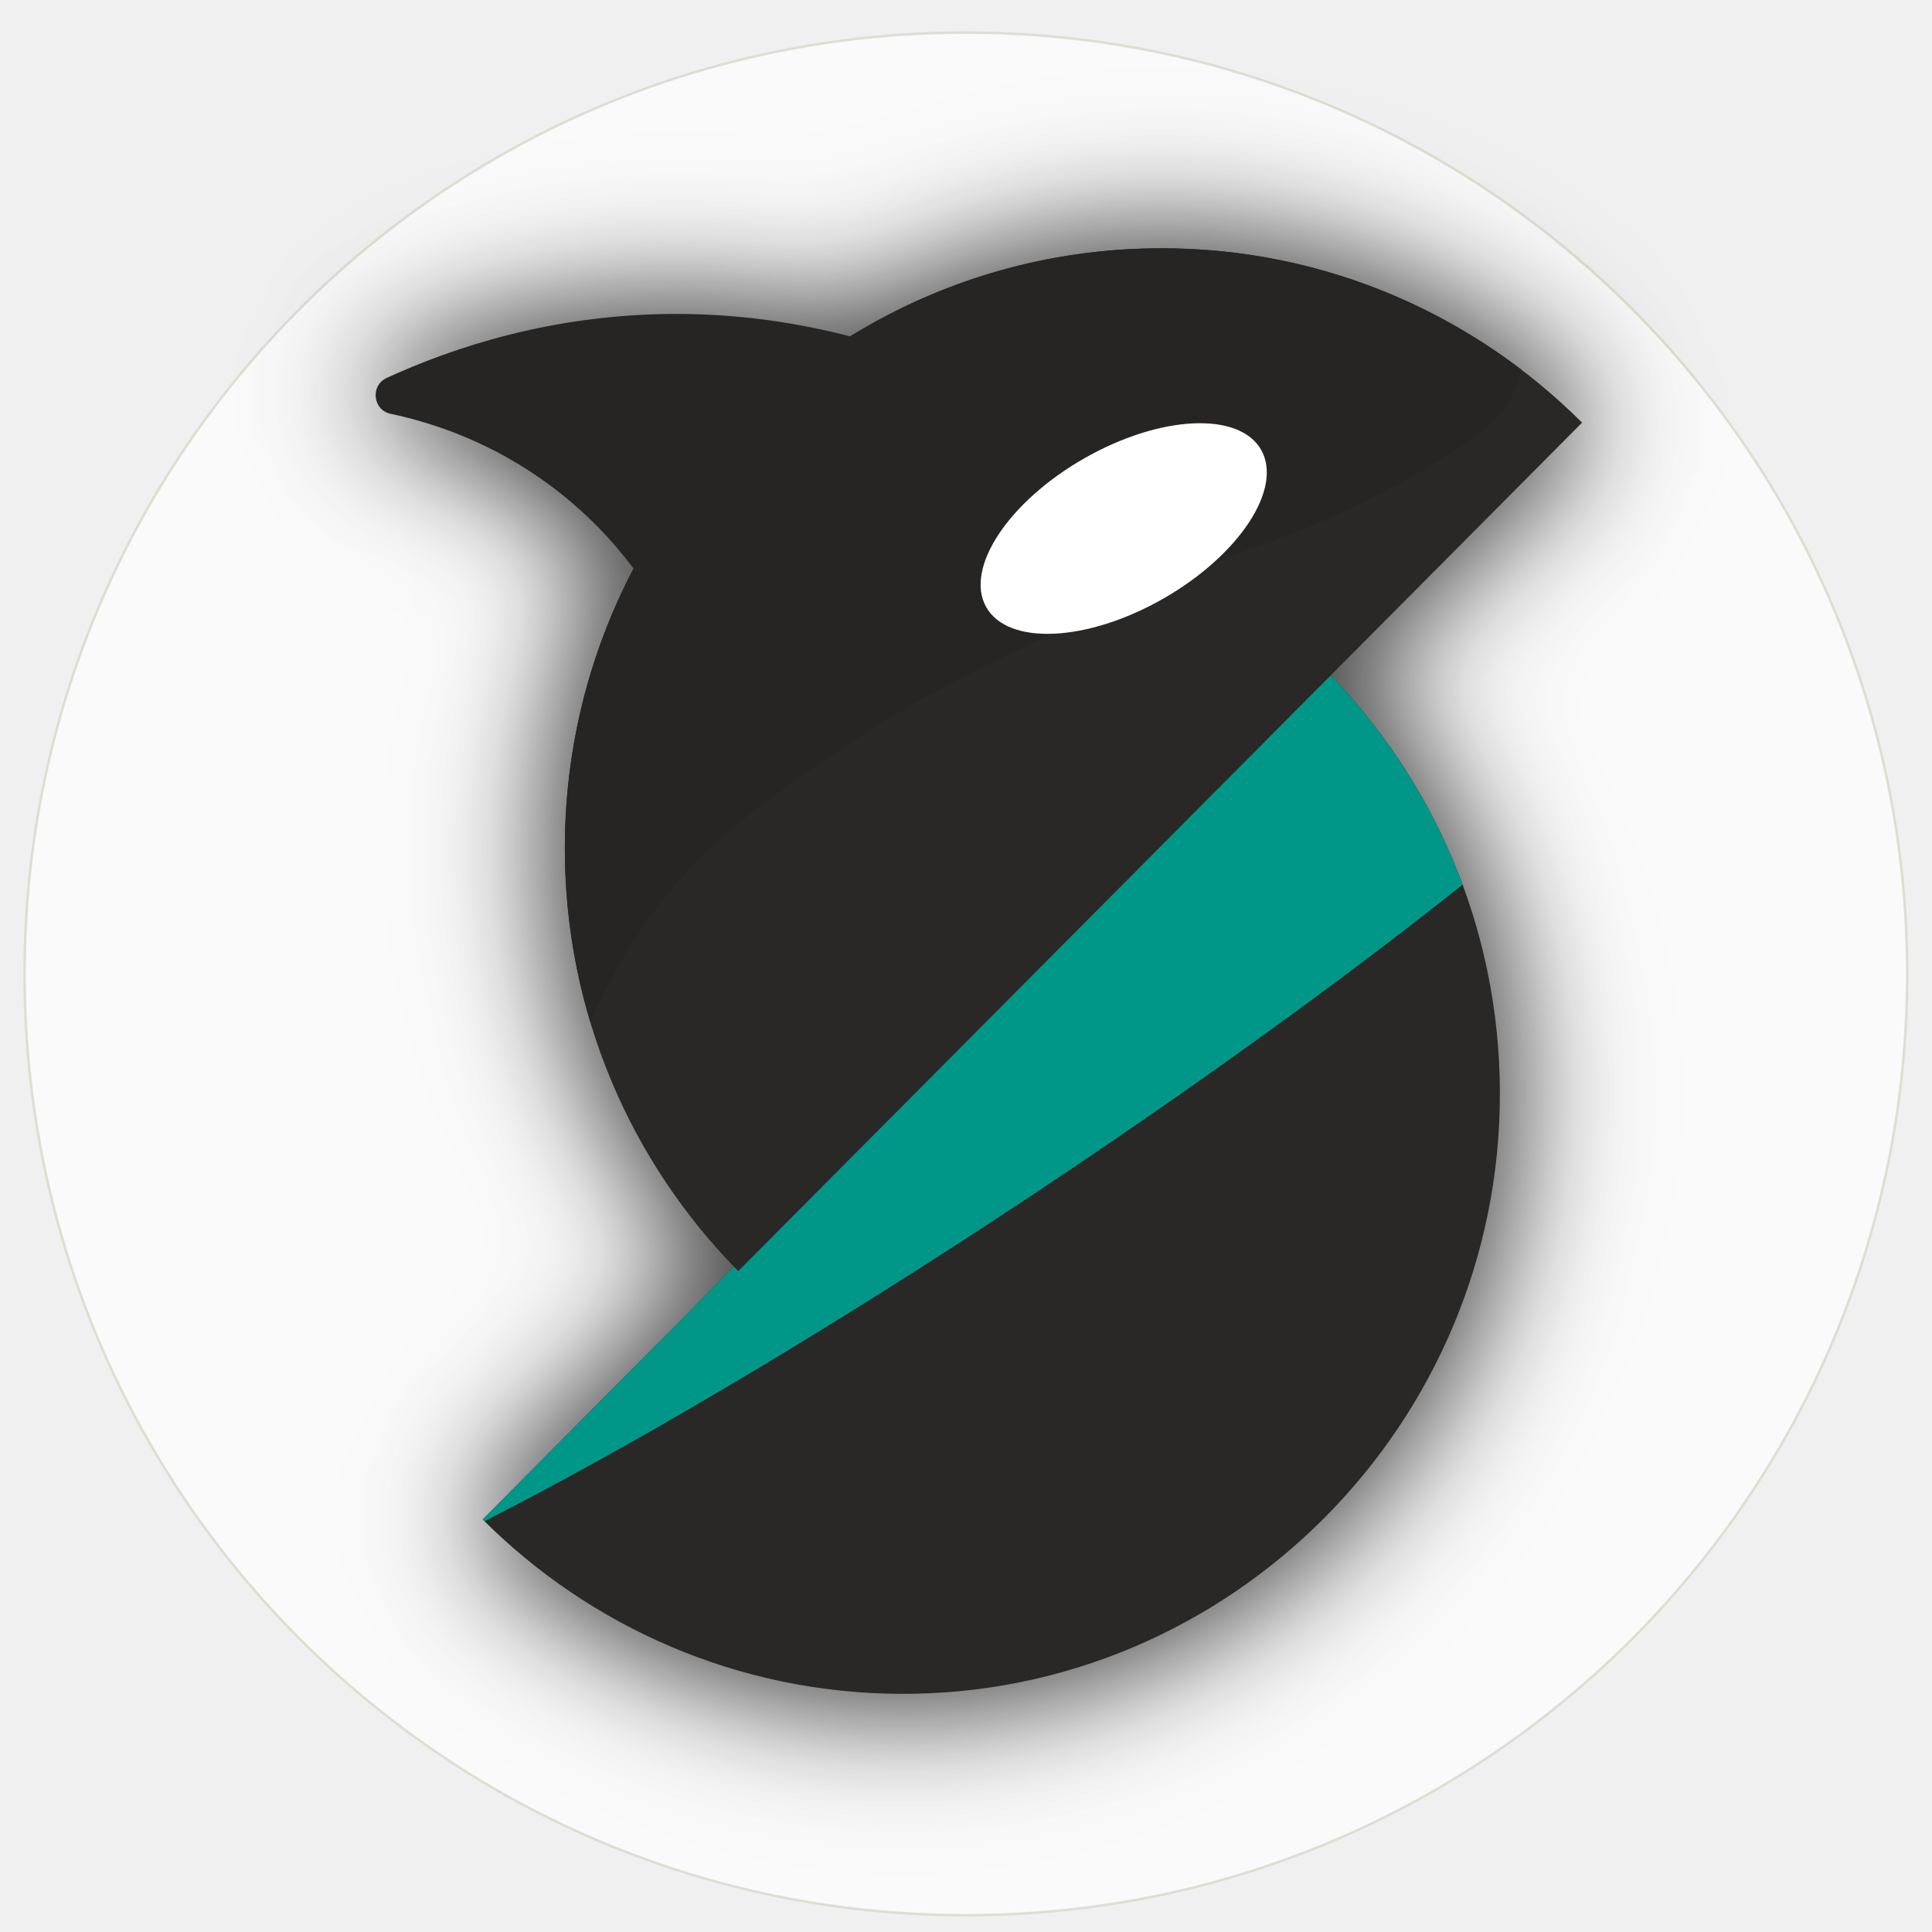
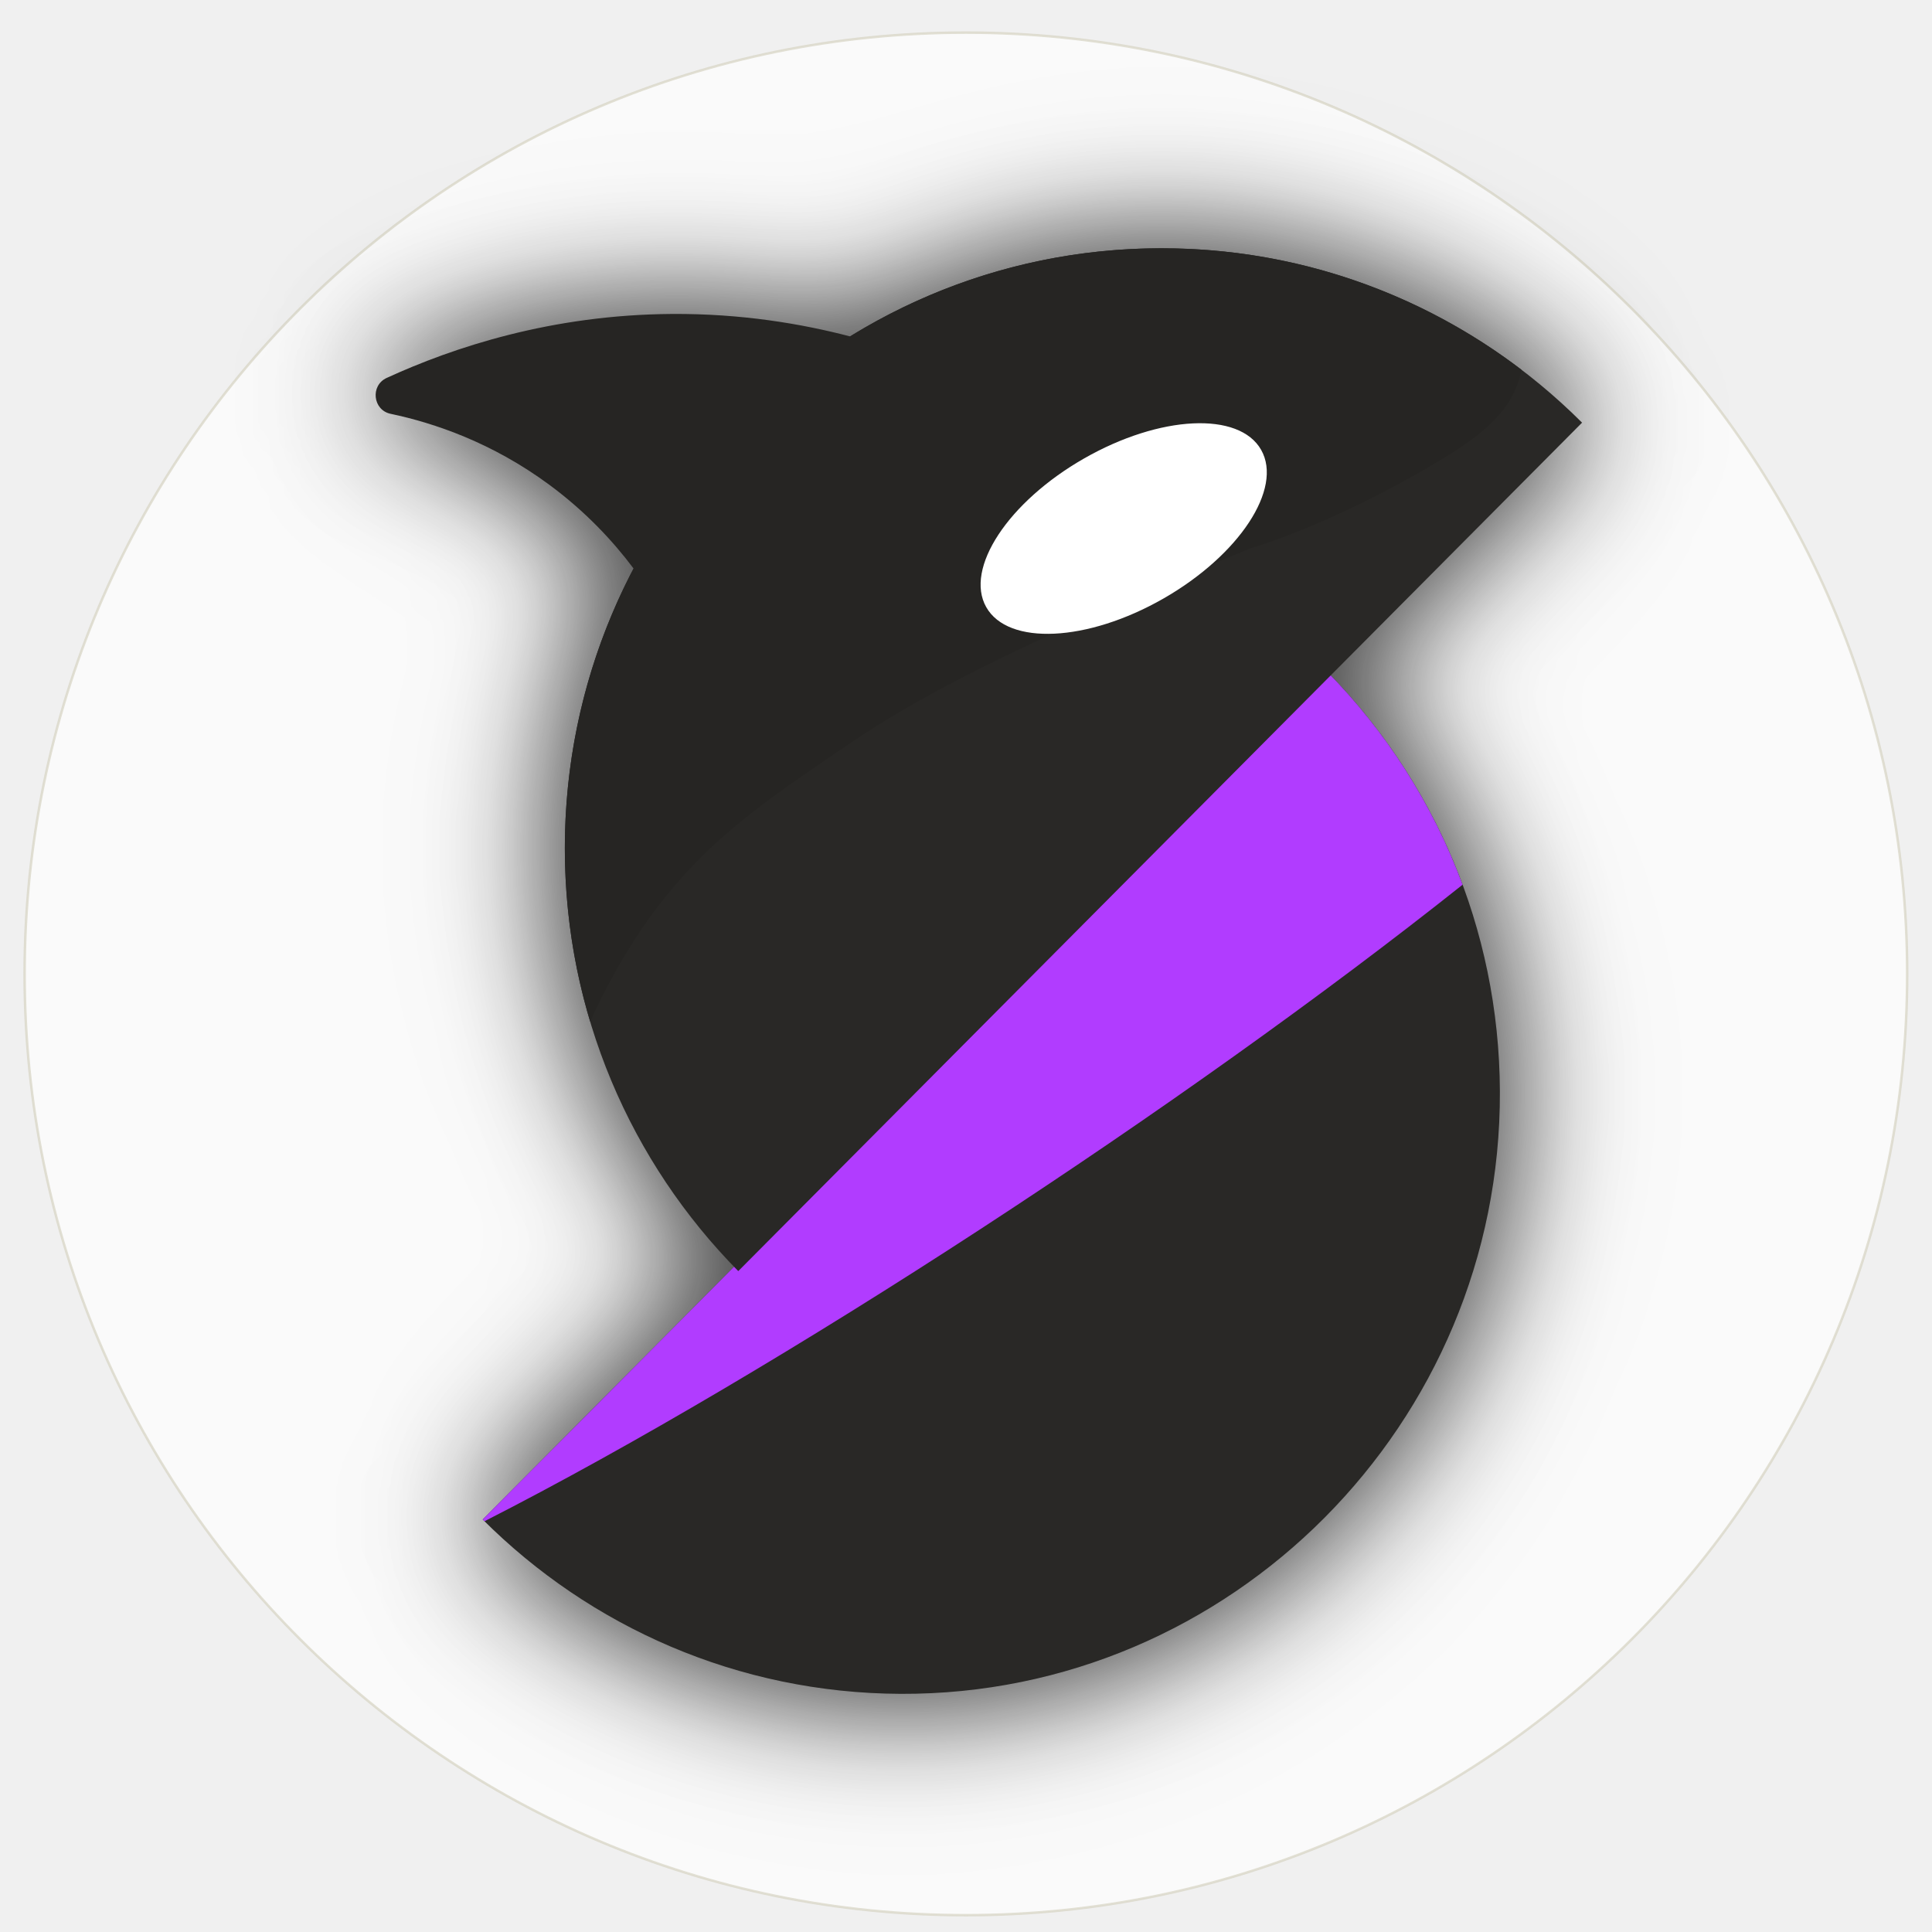
<svg xmlns="http://www.w3.org/2000/svg" xmlns:xlink="http://www.w3.org/1999/xlink" id="svg2" width="1024" height="1024" version="1.1" viewBox="0 0 1280 1280">
  <defs id="defs6">
    <linearGradient id="linearGradient4731">
      <stop style="stop-color:#000;stop-opacity:1" id="stop4727" offset="0" />
      <stop style="stop-color:#000;stop-opacity:0" id="stop4729" offset="1" />
    </linearGradient>
    <linearGradient id="linearGradient3247">
      <stop style="stop-color:#9c1a1a;stop-opacity:1" id="stop3245" offset="0" />
    </linearGradient>
    <linearGradient id="linearGradient3241">
      <stop style="stop-color:#f9f9f9;stop-opacity:.7" id="stop3239" offset="0" />
    </linearGradient>
    <clipPath id="clipPath16" clipPathUnits="userSpaceOnUse">
      <path id="path14" d="M 0,792 H 612 V 0 H 0 Z" />
    </clipPath>
    <radialGradient id="radialGradient4733" cx="306.272" cy="387.852" r="299.729" fx="306.272" fy="387.852" gradientTransform="matrix(1,0,0,1.198245,0,-76.88981)" gradientUnits="userSpaceOnUse" xlink:href="#linearGradient4731" />
    <filter style="color-interpolation-filters:sRGB" id="filter5943" width="1.483" height="1.394" x="-.241" y="-.197">
      <feFlood id="feFlood5933" flood-color="#000" flood-opacity=".498" result="flood" />
      <feComposite id="feComposite5935" in="flood" in2="SourceGraphic" operator="in" result="composite1" />
      <feGaussianBlur id="feGaussianBlur5937" in="composite1" result="blur" stdDeviation="30.53" />
      <feOffset id="feOffset5939" dx="0" dy="0" result="offset" />
      <feComposite id="feComposite5941" in="SourceGraphic" in2="offset" operator="over" result="fbSourceGraphic" />
      <feColorMatrix id="feColorMatrix5945" in="fbSourceGraphic" result="fbSourceGraphicAlpha" values="0 0 0 -1 0 0 0 0 -1 0 0 0 0 -1 0 0 0 0 1 0" />
      <feFlood id="feFlood5947" flood-color="#000" flood-opacity=".498" in="fbSourceGraphic" result="flood" />
      <feComposite id="feComposite5949" in="flood" in2="fbSourceGraphic" operator="in" result="composite1" />
      <feGaussianBlur id="feGaussianBlur5951" in="composite1" result="blur" stdDeviation="30.53" />
      <feOffset id="feOffset5953" dx="0" dy="0" result="offset" />
      <feComposite id="feComposite5955" in="fbSourceGraphic" in2="offset" operator="over" result="composite2" />
    </filter>
  </defs>
  <g id="layer1" transform="matrix(0.9989575,0,0,0.9979921,-0.933722,0.06231743)" style="display:inline;fill:none">
    <ellipse style="fill:#fafafa;fill-opacity:1;fill-rule:evenodd;stroke:#d7d4c3;stroke-width:1.657;stroke-opacity:.718" id="path713" cx="641.534" cy="646.471" rx="624.273" ry="624.877" />
  </g>
  <g id="g8" transform="matrix(1.333333,0,0,-1.333333,0,1056)" style="display:inline">
    <g id="g10" transform="translate(180.1153,-78.36576)" style="filter:url(#filter5943)">
      <g id="g3273" transform="translate(-7.954949,-26.51651)" style="display:inline;opacity:.285;mix-blend-mode:overlay;fill-opacity:1;fill:url(#radialGradient4733)">
        <g id="g3271" clip-path="url(#clipPath16)" style="fill-opacity:1;fill:url(#radialGradient4733)">
          <g id="g3253" transform="translate(59.7287,115.3517)" style="fill-opacity:1;fill:url(#radialGradient4733)">
            <path style="fill:url(#radialGradient4733);fill-opacity:1;fill-rule:nonzero;stroke:none" id="path3251" d="m 0,0 c 53.332,-53.285 126.698,-86.317 207.744,-86.646 164.049,-0.664 298.355,134.38 297.699,299.337 -0.324,81.496 -33.176,155.271 -86.17,208.899 z" />
          </g>
          <g id="g3257" transform="translate(479.0017,536.9419)" style="fill-opacity:1;fill:url(#radialGradient4733)">
            <path style="fill:url(#radialGradient4733);fill-opacity:1;fill-rule:nonzero;stroke:none" id="path3255" d="m 0,0 -419.273,-421.59 c 0.298,-0.298 0.606,-0.587 0.906,-0.884 146.894,74.925 348.023,206.579 486.003,316.297 C 52.756,-65.97 29.506,-29.859 0,0" />
          </g>
          <g id="g3261" transform="translate(397.0372,747)" style="fill-opacity:1;fill:url(#radialGradient4733)">
            <path style="fill:url(#radialGradient4733);fill-opacity:1;fill-rule:nonzero;stroke:none" id="path3259" d="m 0,0 c -163.742,0 -296.482,-133.473 -296.482,-298.121 0,-81.979 32.915,-156.223 86.172,-210.117 l 419.273,421.59 C 155.364,-33.096 81.529,0 0,0" />
          </g>
          <g id="g3265" transform="translate(397.0372,747)" style="fill-opacity:1;fill:url(#radialGradient4733)">
            <path style="fill:url(#radialGradient4733);fill-opacity:1;fill-rule:nonzero;stroke:none" id="path3263" d="m 0,0 c -56.714,0 -109.702,-16.022 -154.751,-43.796 -24.127,6.312 -54.061,11.37 -88.437,11.157 -59.938,-0.372 -108.713,-16.603 -141.822,-31.784 -8.218,-3.768 -6.898,-15.967 1.941,-17.829 21.801,-4.593 50.498,-14.324 78.883,-35.28 17.931,-13.238 31.574,-27.883 41.856,-41.597 -21.794,-41.504 -34.152,-88.793 -34.152,-138.992 0,-29.952 4.412,-58.865 12.586,-86.137 12.54,27.79 25.699,46.391 29.916,52.184 27.229,37.41 56.015,56.883 98.542,85.651 31.328,21.193 74.856,46.047 199.916,97.449 0,0 39.121,11.017 91.587,42.212 20.912,12.433 36.823,24.17 41.863,42.526 0.355,1.293 0.677,2.57 0.973,3.83 C 129.175,-22.506 67.208,0 0,0" />
          </g>
          <g id="g3269" transform="translate(446.5563,646.8041)" style="fill-opacity:1;fill:url(#radialGradient4733)">
            <path style="fill:url(#radialGradient4733);fill-opacity:1;fill-rule:nonzero;stroke:none" id="path3267" d="m 0,0 c 10.875,-19.229 -10.891,-52.305 -48.616,-73.879 -37.725,-21.573 -77.124,-23.474 -88,-4.245 -10.875,19.229 10.891,52.305 48.617,73.879 C -50.274,17.328 -10.875,19.229 0,0" />
          </g>
        </g>
      </g>
      <g id="g12" clip-path="url(#clipPath16)">
        <g id="g18" transform="translate(59.7287,115.3517)">
          <path style="fill:#292826;fill-opacity:1;fill-rule:nonzero;stroke:none" id="path20" d="m 0,0 c 53.332,-53.285 126.698,-86.317 207.744,-86.646 164.049,-0.664 298.355,134.38 297.699,299.337 -0.324,81.496 -33.176,155.271 -86.17,208.899 z" />
        </g>
        <g id="g22" transform="translate(479.0017,536.9419)">
-           <path style="fill:#009789;fill-opacity:1;fill-rule:nonzero;stroke:none" id="path24" d="m 0,0 -419.273,-421.59 c 0.298,-0.298 0.606,-0.587 0.906,-0.884 146.894,74.925 348.023,206.579 486.003,316.297 C 52.756,-65.97 29.506,-29.859 0,0" />
+           <path style="fill:#B13CFF;fill-opacity:1;fill-rule:nonzero;stroke:none" id="path24" d="m 0,0 -419.273,-421.59 c 0.298,-0.298 0.606,-0.587 0.906,-0.884 146.894,74.925 348.023,206.579 486.003,316.297 C 52.756,-65.97 29.506,-29.859 0,0" />
        </g>
        <g id="g26" transform="translate(397.0372,747)">
          <path style="fill:#292826;fill-opacity:1;fill-rule:nonzero;stroke:none" id="path28" d="m 0,0 c -163.742,0 -296.482,-133.473 -296.482,-298.121 0,-81.979 32.915,-156.223 86.172,-210.117 l 419.273,421.59 C 155.364,-33.096 81.529,0 0,0" />
        </g>
        <g id="g30" transform="translate(397.0372,747)">
          <path style="fill:#262523;fill-opacity:1;fill-rule:nonzero;stroke:none" id="path32" d="m 0,0 c -56.714,0 -109.702,-16.022 -154.751,-43.796 -24.127,6.312 -54.061,11.37 -88.437,11.157 -59.938,-0.372 -108.713,-16.603 -141.822,-31.784 -8.218,-3.768 -6.898,-15.967 1.941,-17.829 21.801,-4.593 50.498,-14.324 78.883,-35.28 17.931,-13.238 31.574,-27.883 41.856,-41.597 -21.794,-41.504 -34.152,-88.793 -34.152,-138.992 0,-29.952 4.412,-58.865 12.586,-86.137 12.54,27.79 25.699,46.391 29.916,52.184 27.229,37.41 56.015,56.883 98.542,85.651 31.328,21.193 74.856,46.047 199.916,97.449 0,0 39.121,11.017 91.587,42.212 20.912,12.433 36.823,24.17 41.863,42.526 0.355,1.293 0.677,2.57 0.973,3.83 C 129.175,-22.506 67.208,0 0,0" />
        </g>
        <g id="g34" transform="translate(446.5563,646.8041)">
          <path style="fill:#fff;fill-opacity:1;fill-rule:nonzero;stroke:none" id="path36" d="m 0,0 c 10.875,-19.229 -10.891,-52.305 -48.616,-73.879 -37.725,-21.573 -77.124,-23.474 -88,-4.245 -10.875,19.229 10.891,52.305 48.617,73.879 C -50.274,17.328 -10.875,19.229 0,0" />
        </g>
      </g>
    </g>
  </g>
</svg>
